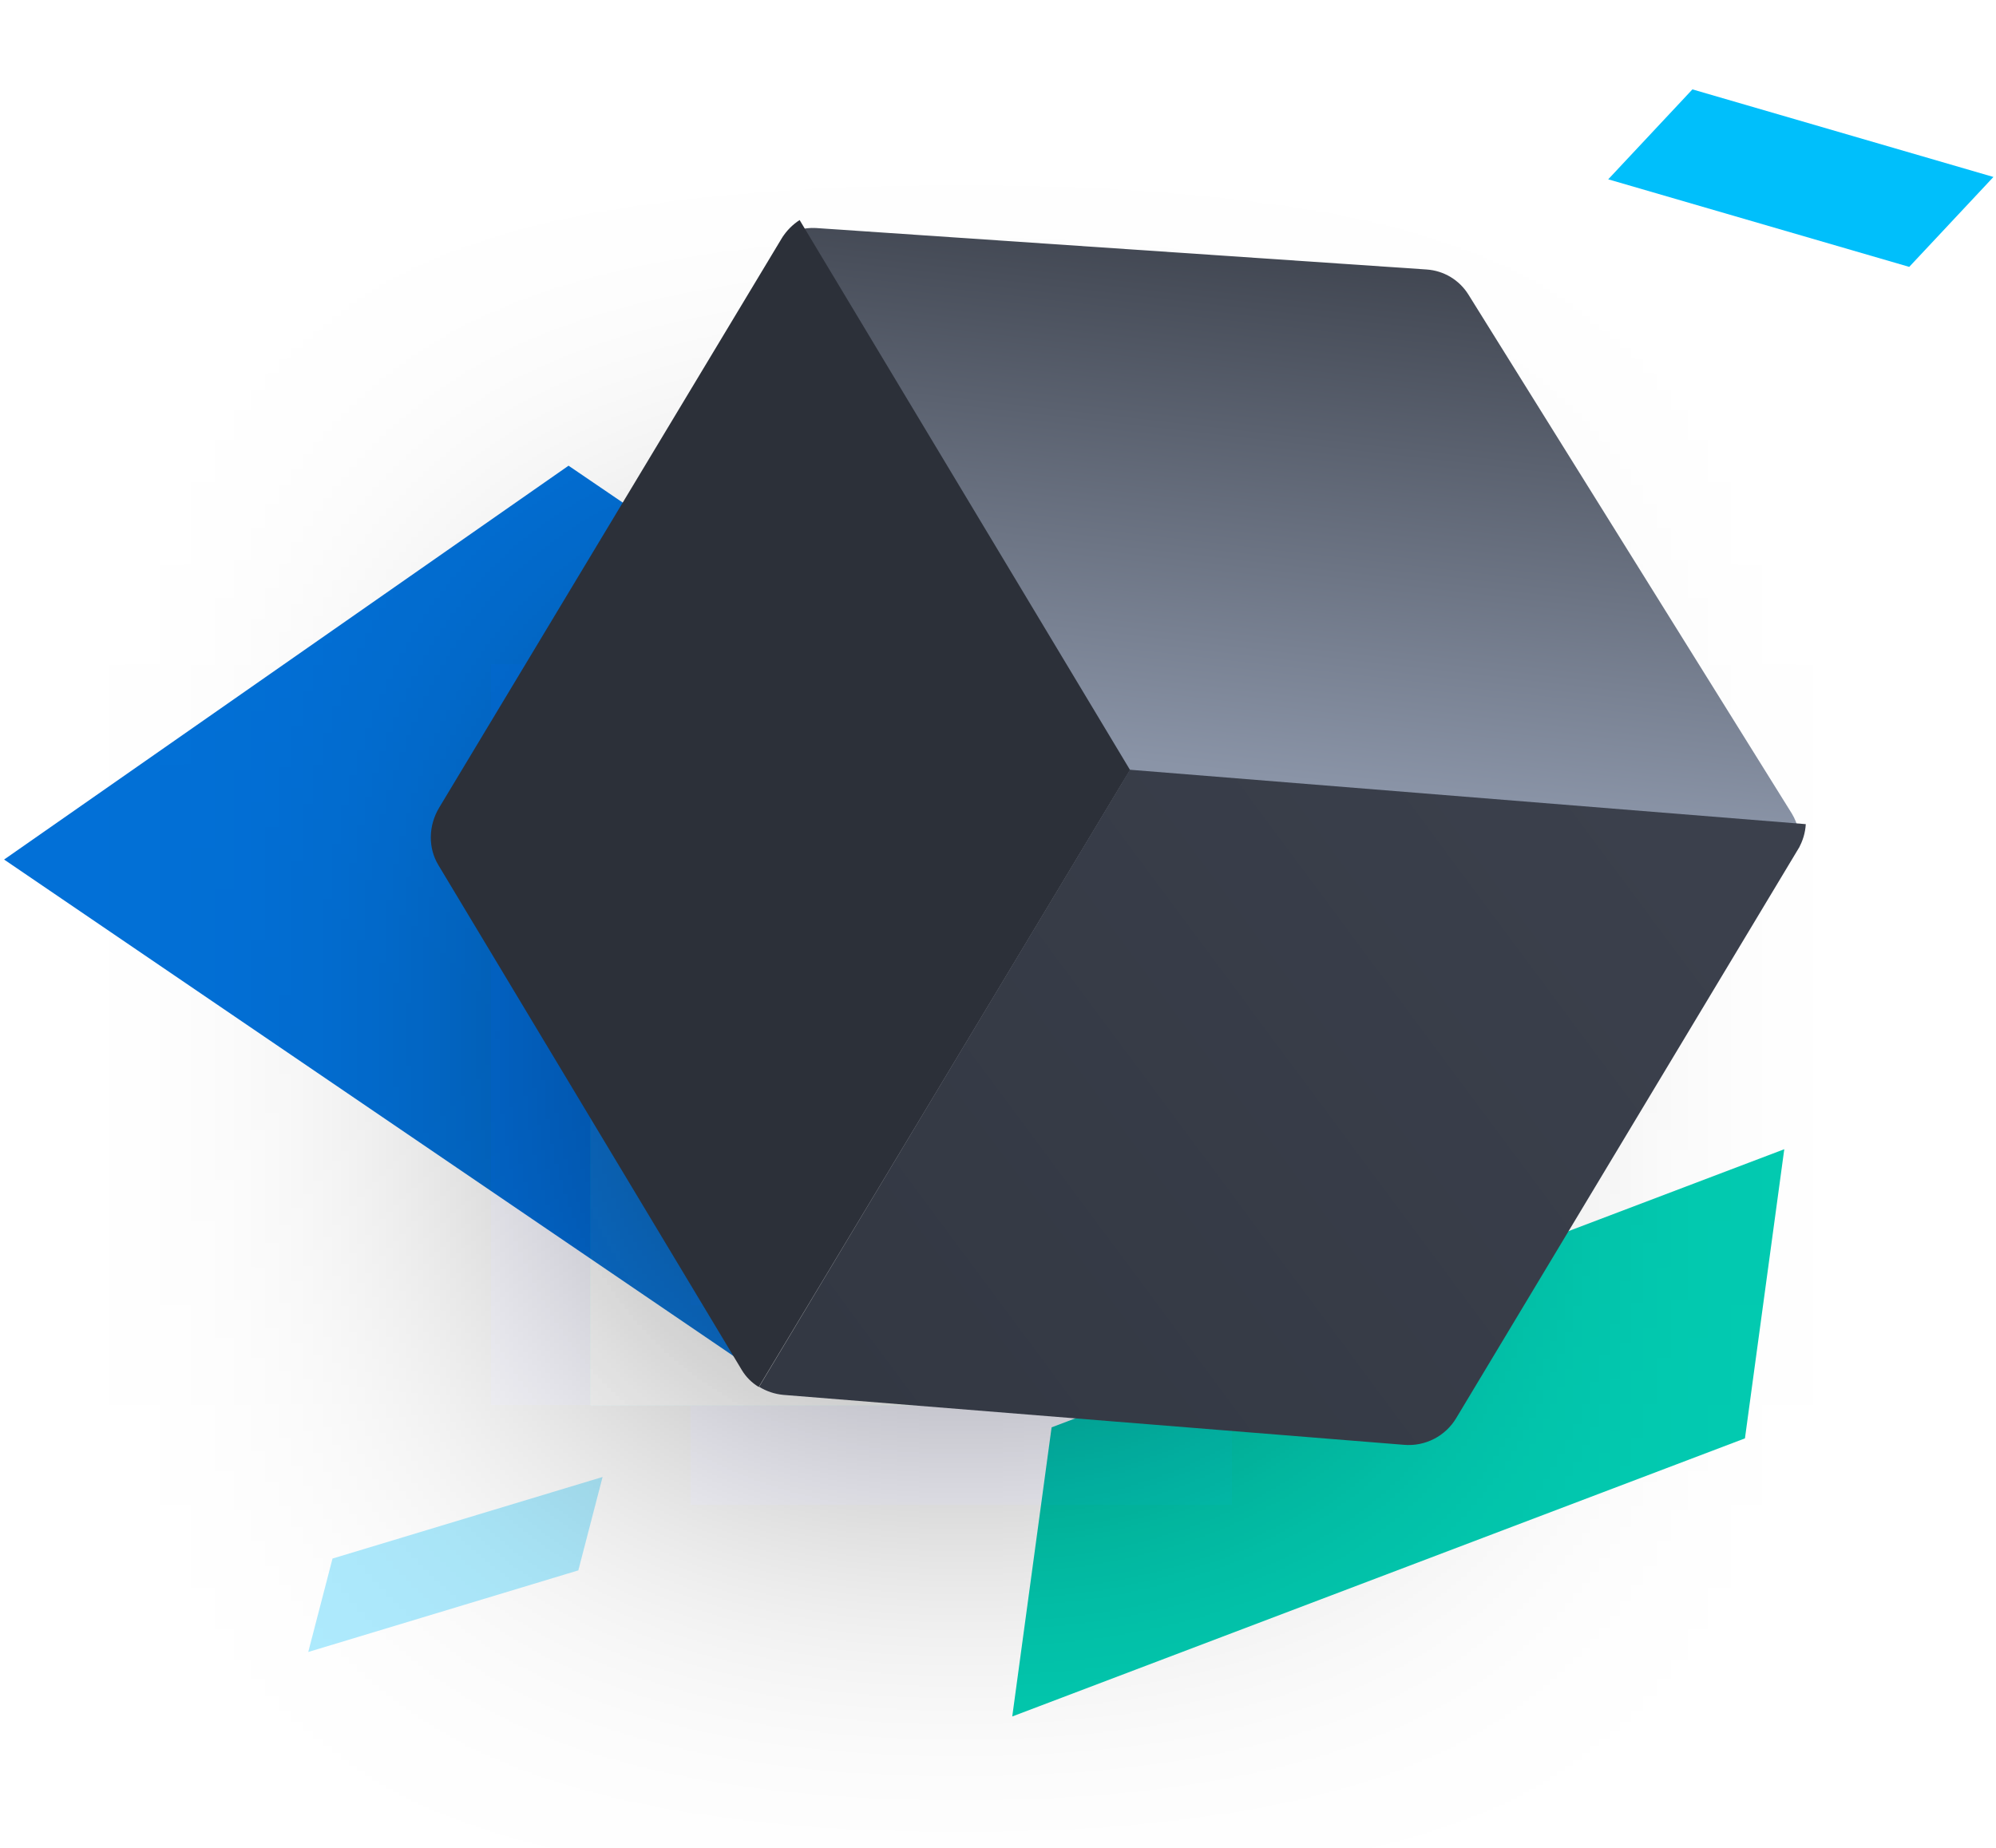
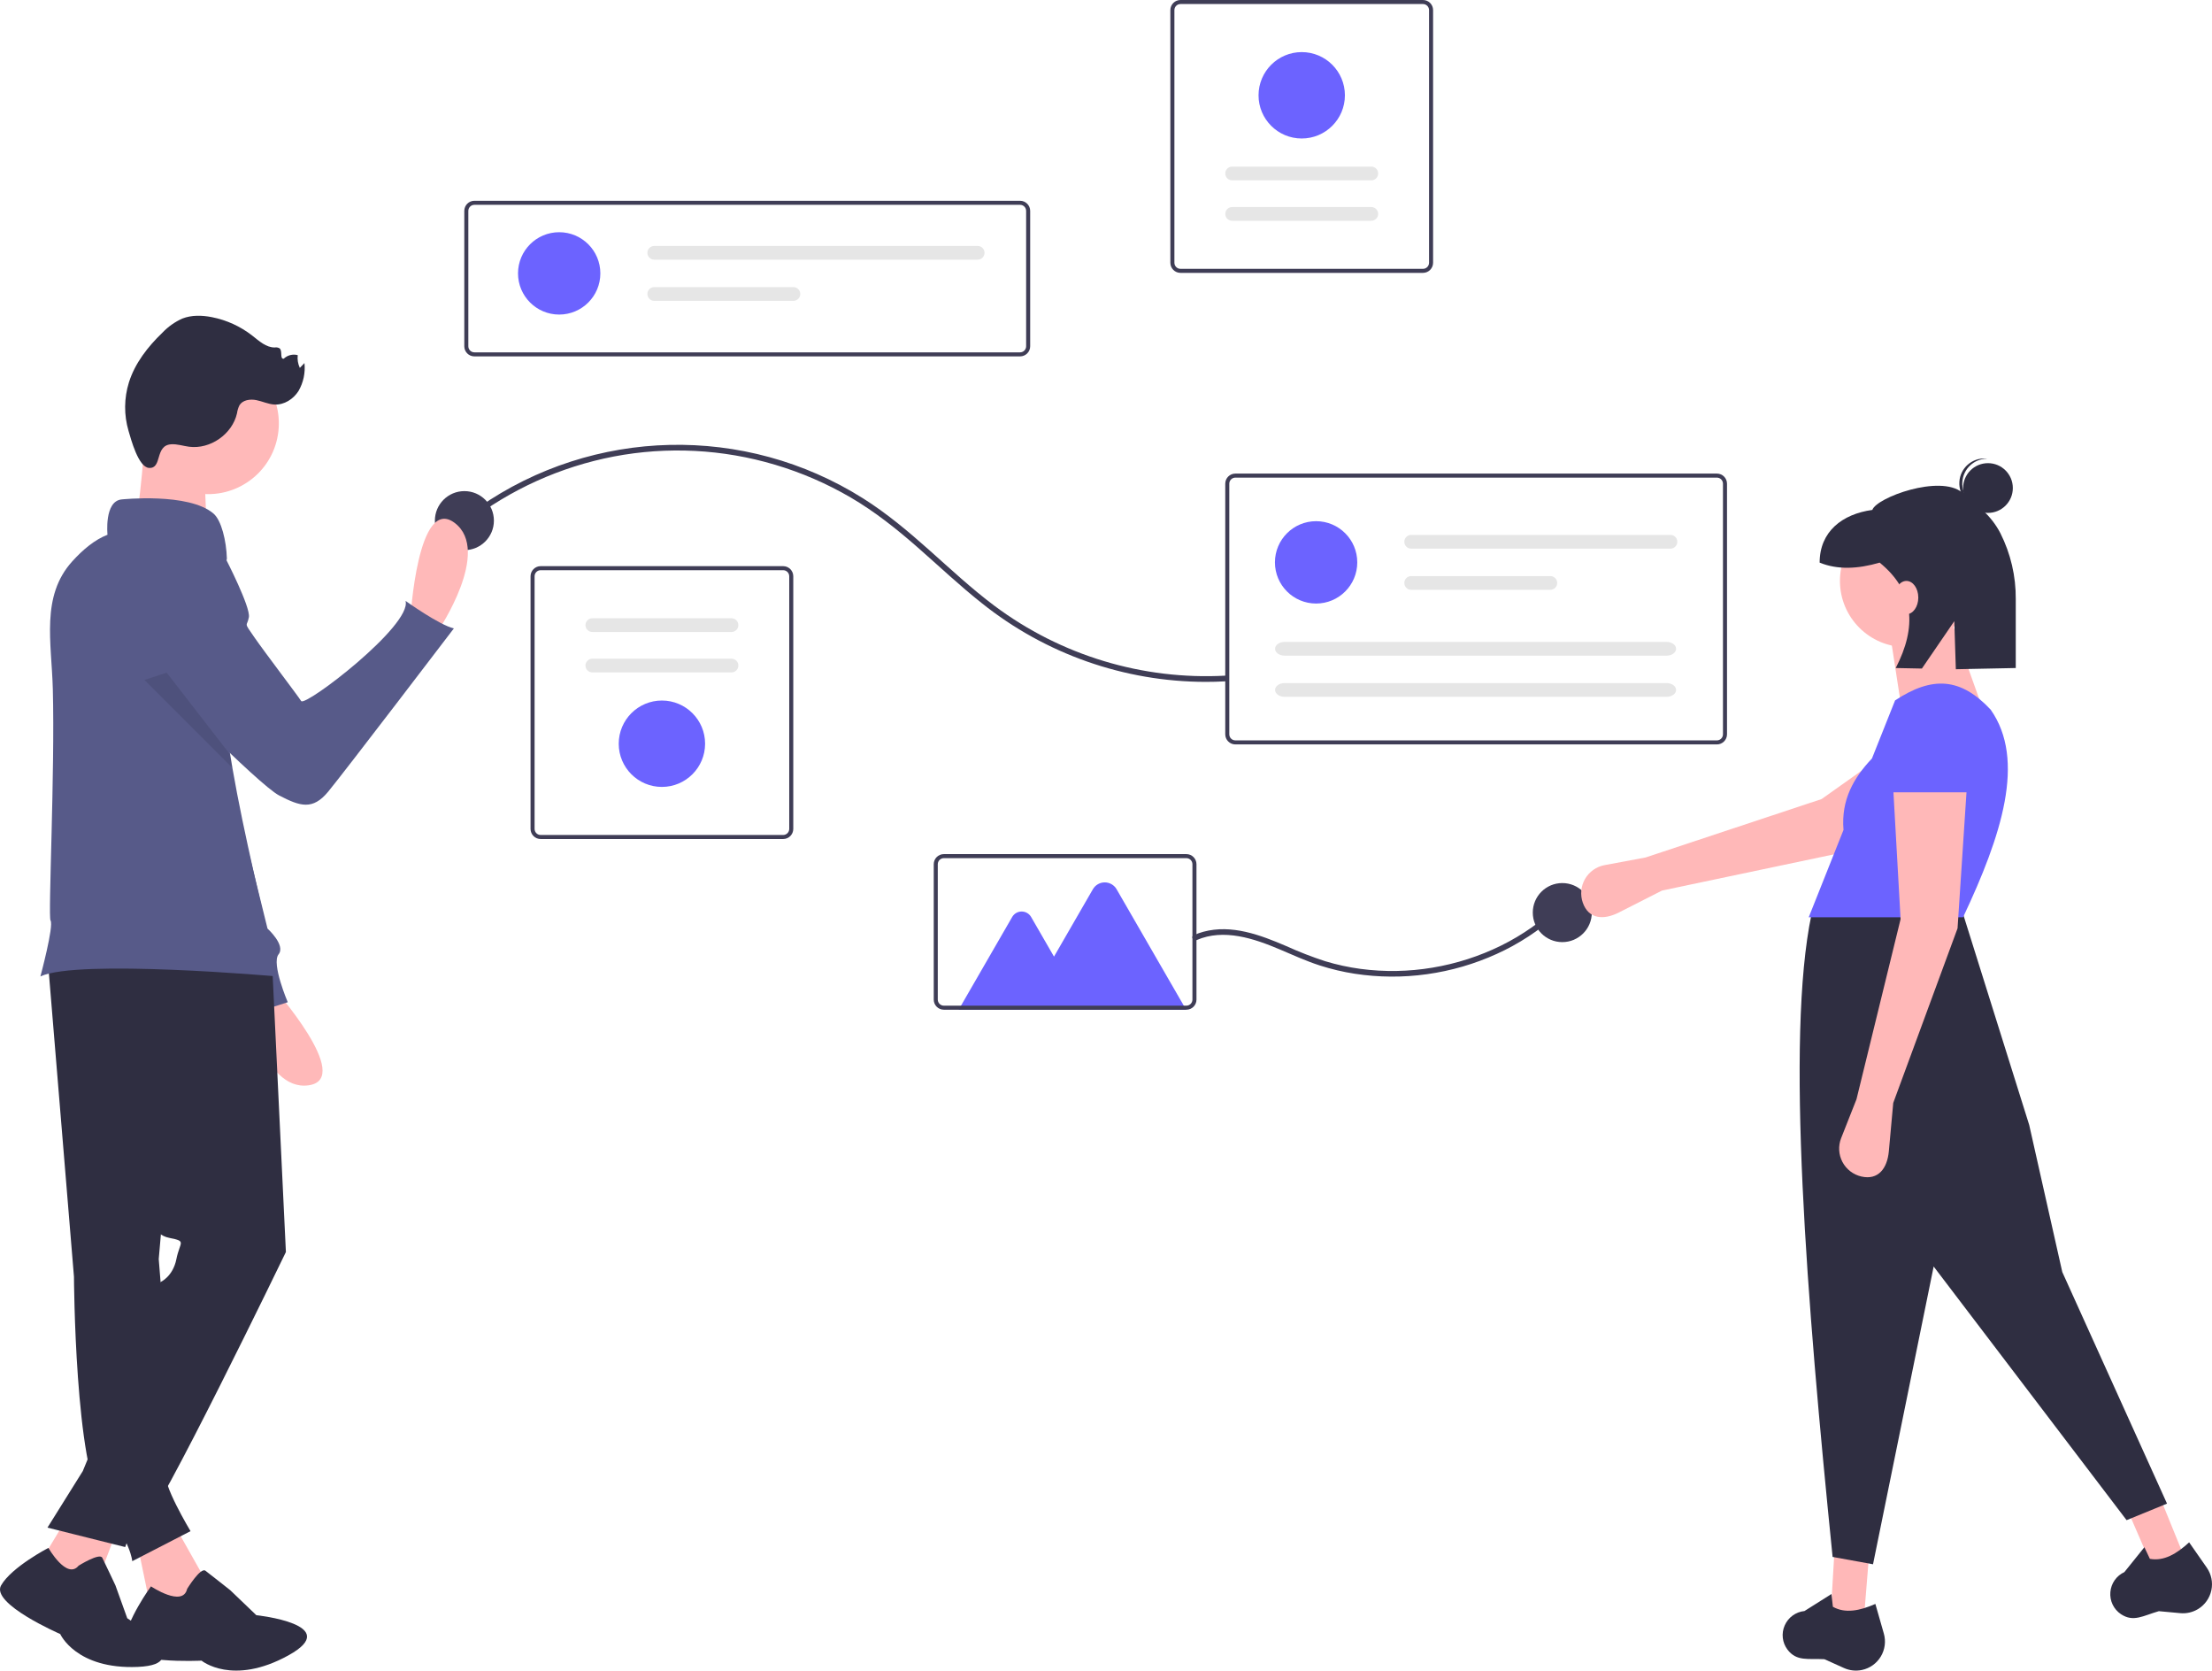
- <svg xmlns="http://www.w3.org/2000/svg" width="108" height="100">
-   <defs>
-     <filter x="-90%" y="-90%" width="280%" height="280%" filterUnits="objectBoundingBox" id="a">
-       <feGaussianBlur stdDeviation="12" in="SourceGraphic" />
-     </filter>
-     <linearGradient x1="17.713%" y1="0%" x2="77.754%" y2="68.424%" id="b">
-       <stop stop-color="#2C3039" offset="0%" />
-       <stop stop-color="#8A94A7" offset="100%" />
-     </linearGradient>
-     <linearGradient x1="49.892%" y1=".428%" x2="24.856%" y2="100%" id="c">
-       <stop stop-color="#3B404C" offset="0%" />
-       <stop stop-color="#333843" offset="100%" />
-     </linearGradient>
-   </defs>
-   <g fill="none" fill-rule="evenodd">
-     <path fill-opacity=".32" fill="#00BFFB" d="M31.292 84.984l1.313-5.055-14.613 4.415-1.313 5.056z" />
-     <path d="M41.203 74.416L.222 46.516l30.541-21.314 23.908 16.277-11.69 10.84-1.706 22-.072.097z" fill="#0270D7" />
-     <path fill="#00BFFB" d="M103.305 14.443l4.556-4.866-16.287-4.74-4.556 4.867z" />
-     <path fill="#02CBB1" d="M56.9 77.244L54.771 92.89 94.416 77.84l2.128-15.648z" />
-     <path fill-opacity=".48" fill="#1D2026" filter="url(#a)" d="M31.778 38.241h40v40h-40z" transform="translate(.222 -2.241)" />
-     <path d="M88.023 31.352a2.962 2.962 0 0 0-1.296-1.359l-29.464-15.06a2.888 2.888 0 0 0-2.634.001L25.147 30.03a2.972 2.972 0 0 0-1.298 1.361l32.078 16.398 32.096-16.436z" fill="url(#b)" fill-rule="nonzero" transform="rotate(31 66.542 55.443)" />
-     <path d="M43.266 11.908a3.154 3.154 0 0 0-.96.977L23.763 43.707c-.586.974-.605 2.174-.048 3.1l16.423 27.335c.228.379.543.693.917.917l20.09-33.39-17.878-29.76z" fill="#2C3039" fill-rule="nonzero" />
-     <path d="M38.935 50.59v38.956a3.04 3.04 0 0 0 1.35-.3L70.47 74.263a2.994 2.994 0 0 0 1.67-2.697V35.608a2.98 2.98 0 0 0-.342-1.33L38.935 50.59z" fill="url(#c)" transform="rotate(31 66.143 86.153)" />
-   </g>
+ <svg xmlns="http://www.w3.org/2000/svg" id="bab7d7d3-5265-4add-b9d0-a4ec8bbdc3a5" data-name="Layer 1" width="965.825" height="729.214" viewBox="0 0 965.825 729.214">
+   <path d="M562.481,240.958H324.224a4.417,4.417,0,0,1-4.412-4.412V177.444a4.417,4.417,0,0,1,4.412-4.412H562.481a4.417,4.417,0,0,1,4.412,4.412v59.101A4.417,4.417,0,0,1,562.481,240.958ZM324.224,174.797a2.65,2.65,0,0,0-2.647,2.647v59.101a2.65,2.65,0,0,0,2.647,2.647H562.481a2.65,2.65,0,0,0,2.647-2.647V177.444a2.65,2.65,0,0,0-2.647-2.647Z" transform="translate(-117.0873 -85.39315)" fill="#3f3d56" />
+   <circle cx="244.157" cy="119.334" r="17.973" fill="#6c63ff" />
+   <path d="M402.753,192.745a2.995,2.995,0,0,0,0,5.991H543.968a2.995,2.995,0,0,0,0-5.991Z" transform="translate(-117.0873 -85.39315)" fill="#e6e6e6" />
+   <path d="M402.753,210.718a2.995,2.995,0,1,0,0,5.991H463.518a2.995,2.995,0,1,0,0-5.991Z" transform="translate(-117.0873 -85.39315)" fill="#e6e6e6" />
+   <path d="M459.044,451.627H353.152a4.417,4.417,0,0,1-4.412-4.412V336.933a4.417,4.417,0,0,1,4.412-4.412H459.044a4.417,4.417,0,0,1,4.412,4.412V447.215A4.417,4.417,0,0,1,459.044,451.627ZM353.152,334.285a2.65,2.65,0,0,0-2.647,2.647V447.215a2.65,2.65,0,0,0,2.647,2.647H459.044a2.65,2.65,0,0,0,2.647-2.647V336.933a2.65,2.65,0,0,0-2.647-2.647Z" transform="translate(-117.0873 -85.39315)" fill="#3f3d56" />
+   <path d="M375.715,355.263a2.995,2.995,0,0,0,0,5.991h60.765a2.995,2.995,0,0,0,0-5.991Z" transform="translate(-117.0873 -85.39315)" fill="#e6e6e6" />
+   <path d="M375.715,372.911a2.995,2.995,0,1,0,0,5.991h60.765a2.995,2.995,0,1,0,0-5.991Z" transform="translate(-117.0873 -85.39315)" fill="#e6e6e6" />
+   <path d="M406.098,428.885A18.855,18.855,0,1,1,424.953,410.03,18.876,18.876,0,0,1,406.098,428.885Z" transform="translate(-117.0873 -85.39315)" fill="#6c63ff" />
+   <path d="M632.513,85.393H738.405a4.417,4.417,0,0,1,4.412,4.412V200.088a4.417,4.417,0,0,1-4.412,4.412H632.513a4.417,4.417,0,0,1-4.412-4.412V89.805A4.417,4.417,0,0,1,632.513,85.393ZM738.405,202.735a2.65,2.65,0,0,0,2.647-2.647V89.805a2.65,2.65,0,0,0-2.647-2.647H632.513a2.65,2.65,0,0,0-2.647,2.647V200.088a2.65,2.65,0,0,0,2.647,2.647Z" transform="translate(-117.0873 -85.39315)" fill="#3f3d56" />
+   <path d="M715.842,181.758a2.995,2.995,0,1,0,0-5.991H655.077a2.995,2.995,0,1,0,0,5.991Z" transform="translate(-117.0873 -85.39315)" fill="#e6e6e6" />
+   <path d="M715.842,164.109a2.995,2.995,0,1,0,0-5.991H655.077a2.995,2.995,0,1,0,0,5.991Z" transform="translate(-117.0873 -85.39315)" fill="#e6e6e6" />
+   <path d="M685.459,108.135a18.855,18.855,0,1,1-18.855,18.855A18.876,18.876,0,0,1,685.459,108.135Z" transform="translate(-117.0873 -85.39315)" fill="#6c63ff" />
+   <path d="M321.172,313.551a150.953,150.953,0,0,1,63.905-28.889,148.77,148.77,0,0,1,70.528,3.624,150.459,150.459,0,0,1,32.912,14.261c10.559,6.173,20.1,13.771,29.28,21.816,9.299,8.15,18.293,16.663,28.001,24.336a156.871,156.871,0,0,0,97.604,34.335q4.397.007,8.787-.242c1.587-.087,1.597-2.567,0-2.48a154.343,154.343,0,0,1-100.896-30.488c-10.062-7.524-19.249-16.126-28.628-24.463-9.093-8.082-18.43-15.944-28.746-22.437a151.858,151.858,0,0,0-167.662,3.822c-2.328,1.619-4.602,3.31-6.839,5.052-1.258.979.508,2.722,1.753,1.753Z" transform="translate(-117.0873 -85.39315)" fill="#3f3d56" />
+   <circle cx="202.769" cy="227.257" r="12.886" fill="#3f3d56" />
+   <circle cx="682.146" cy="398.345" r="12.886" fill="#3f3d56" />
+   <path d="M866.739,410.334H656.482a4.417,4.417,0,0,1-4.412-4.412v-109.4A4.417,4.417,0,0,1,656.482,292.11h210.257a4.417,4.417,0,0,1,4.412,4.412v109.4A4.417,4.417,0,0,1,866.739,410.334ZM656.482,293.875a2.65,2.65,0,0,0-2.647,2.647v109.4a2.65,2.65,0,0,0,2.647,2.647h210.257a2.65,2.65,0,0,0,2.647-2.647v-109.4a2.65,2.65,0,0,0-2.647-2.647Z" transform="translate(-117.0873 -85.39315)" fill="#3f3d56" />
+   <circle cx="574.65" cy="245.471" r="17.973" fill="#6c63ff" />
+   <path d="M733.246,318.883a2.995,2.995,0,1,0,0,5.991H846.461a2.995,2.995,0,1,0,0-5.991Z" transform="translate(-117.0873 -85.39315)" fill="#e6e6e6" />
+   <path d="M733.246,336.856a2.995,2.995,0,1,0,0,5.991h60.765a2.995,2.995,0,1,0,0-5.991Z" transform="translate(-117.0873 -85.39315)" fill="#e6e6e6" />
+   <path d="M677.952,365.589c-2.279,0-4.133,1.344-4.133,2.995s1.854,2.995,4.133,2.995H844.785c2.279,0,4.133-1.344,4.133-2.995s-1.854-2.995-4.133-2.995Z" transform="translate(-117.0873 -85.39315)" fill="#e6e6e6" />
+   <path d="M677.952,383.562c-2.279,0-4.133,1.344-4.133,2.995s1.854,2.995,4.133,2.995H844.785c2.279,0,4.133-1.344,4.133-2.995s-1.854-2.995-4.133-2.995Z" transform="translate(-117.0873 -85.39315)" fill="#e6e6e6" />
+   <path d="M639.58,495.734c11.862-5.146,25.105-.66,36.286,4.083,5.758,2.443,11.455,5.05,17.414,6.979a99.26,99.26,0,0,0,15.353,3.638,108.498,108.498,0,0,0,31.539.193,110.124,110.124,0,0,0,30.437-8.85,102.921,102.921,0,0,0,26.342-17.223q1.497-1.352,2.936-2.767c1.142-1.119-.612-2.871-1.753-1.753a99.998,99.998,0,0,1-25.698,18.141,107.649,107.649,0,0,1-29.857,9.592,105.438,105.438,0,0,1-31.462.543,99.05,99.05,0,0,1-15.405-3.349,162.963,162.963,0,0,1-17.002-6.603c-11.285-4.846-23.823-9.592-36.223-6.25a30.212,30.212,0,0,0-4.16,1.485c-1.46.633-.199,2.77,1.251,2.141Z" transform="translate(-117.0873 -85.39315)" fill="#3f3d56" />
+   <path d="M634.998,526.146H535.661l23.377-40.491a4.774,4.774,0,0,1,8.268,0l9.986,17.297L594.274,473.541a5.977,5.977,0,0,1,10.352,0Z" transform="translate(-117.0873 -85.39315)" fill="#6c63ff" />
+   <path d="M635.091,526.135H529.199a4.417,4.417,0,0,1-4.412-4.412V462.621a4.417,4.417,0,0,1,4.412-4.412H635.091a4.417,4.417,0,0,1,4.412,4.412v59.101A4.417,4.417,0,0,1,635.091,526.135ZM529.199,459.974a2.65,2.65,0,0,0-2.647,2.647v59.101a2.65,2.65,0,0,0,2.647,2.647H635.091a2.65,2.65,0,0,0,2.647-2.647V462.621a2.65,2.65,0,0,0-2.647-2.647Z" transform="translate(-117.0873 -85.39315)" fill="#3f3d56" />
+   <path d="M842.785,474.12l-18.875,9.585c-6.737,3.421-13.239,2.836-15.728-4.297v0A12.481,12.481,0,0,1,817.675,463.025l17.939-3.349,76.829-25.49,46.54-33.001,17.061,27.181L922.268,457.384Z" transform="translate(-117.0873 -85.39315)" fill="#ffb8b8" />
+   <polygon points="813.808 706.872 799.366 704.465 800.971 677.187 816.215 677.187 813.808 706.872" fill="#ffb8b8" />
+   <polygon points="953.968 680.229 939.992 684.589 929.131 659.516 942.738 652.646 953.968 680.229" fill="#ffb8b8" />
+   <path d="M1063.272,741.721l-17.65,7.221L961.382,638.225,934.906,768.196l-17.65-3.209C905.934,652.935,896.701,538.643,908.03,484.587l65.386-2.808,29.685,94.67,14.441,64.183Z" transform="translate(-117.0873 -85.39315)" fill="#2f2e41" />
+   <path d="M930.1,814.326h0a12.672,12.672,0,0,1-7.855-.835l-8.579-3.86c-7.193-.369-12.091,1.063-16.096-4.163a10.496,10.496,0,0,1-1.225-10.582h0a10.569,10.569,0,0,1,8.631-6.28l11.783-7.425.618,5.566c5.385,3.051,11.779,1.733,18.554-1.237l3.698,12.944A12.672,12.672,0,0,1,930.1,814.326Z" transform="translate(-117.0873 -85.39315)" fill="#2f2e41" />
+   <path d="M1076.774,787.774h0a12.672,12.672,0,0,1-7.701,1.761l-9.367-.865c-6.923,1.987-11.091,4.932-16.576,1.29a10.496,10.496,0,0,1-4.595-9.61h0a10.569,10.569,0,0,1,6.124-8.743l8.733-10.849,2.392,5.064c6.084,1.137,11.704-2.186,17.147-7.195l7.701,11.041A12.672,12.672,0,0,1,1076.774,787.774Z" transform="translate(-117.0873 -85.39315)" fill="#2f2e41" />
+   <circle cx="832.26" cy="253.579" r="28.882" fill="#ffb8b8" />
+   <polygon points="867.561 314.553 829.853 306.53 825.04 275.241 851.515 269.625 867.561 314.553" fill="#ffb8b8" />
+   <path d="M974.218,485.791H906.826L922.017,447.653c-1.104-13.123,4.458-22.775,12.418-31.178l10.099-25.355c16.317-10.739,28.619-9.937,41.719,4.011C1001.784,417.123,991.034,450.18,974.218,485.791Z" transform="translate(-117.0873 -85.39315)" fill="#6c63ff" />
+   <path d="M943.732,566.822l-1.917,21.082c-.684,7.525-4.636,12.721-12.001,11.037h0a12.481,12.481,0,0,1-8.828-16.75l6.7-16.974L946.941,486.593l-3.209-56.962h32.092l-4.011,60.974Z" transform="translate(-117.0873 -85.39315)" fill="#ffb8b8" />
+   <path d="M978.23,431.235H941.325l2.587-24.075a16.701,16.701,0,0,1,15.853-15.999h0a16.701,16.701,0,0,1,17.522,16.026Z" transform="translate(-117.0873 -85.39315)" fill="#6c63ff" />
+   <circle cx="868.006" cy="213.025" r="10.856" fill="#2f2e41" />
+   <path d="M973.907,295.761a10.848,10.848,0,0,1,10.851-10.147c-.224-.028-.446-.063-.675-.078a10.856,10.856,0,0,0-1.393,21.667c.229.015.453.009.679.009A10.848,10.848,0,0,1,973.907,295.761Z" transform="translate(-117.0873 -85.39315)" fill="#2f2e41" />
+   <path d="M973.846,300.396c-9.682-8.032-37.452,2.176-39.244,7.576-13.093,1.784-23.005,9.423-23.005,23.005v0c7.784,3.189,16.637,2.796,26.207,0,15.255,12.432,16.301,28.06,7.023,46.011l11.414.228,14.148-20.678.677,20.974,26.163-.525V346.932a62.841,62.841,0,0,0-6.71-28.79C986.441,310.221,980.114,305.596,973.846,300.396Z" transform="translate(-117.0873 -85.39315)" fill="#2f2e41" />
+   <ellipse cx="832.396" cy="260.84" rx="5.191" ry="7.268" fill="#ffb8b8" />
+   <path d="M296.282,355.456s3.125-54.09,19.348-41.8-7.085,46.816-7.085,46.816Z" transform="translate(-117.0873 -85.39315)" fill="#ffb9b9" />
+   <path d="M235.923,515.9s36.038,40.457,15.875,43.238-28.094-38.114-28.094-38.114Z" transform="translate(-117.0873 -85.39315)" fill="#ffb9b9" />
+   <path d="M188.897,324.395h0A23.734,23.734,0,0,1,206.36,344.045l11.463,81.591,16.07,65.084s8.035,7.232,4.821,11.249,4.018,20.891,4.018,20.891l-20.088,6.428s-2.411-16.874-6.428-17.677c-3.531-.706-43.055-106.289-52.581-131.867-1.314-3.527-2.057-5.533-2.057-5.533S163.185,320.378,188.897,324.395Z" transform="translate(-117.0873 -85.39315)" fill="#575a89" />
+   <path d="M192.566,749.885l12.338,21.865c9.555,20.4,1.064,24.105-22.363,13.993l-5.34-25.818Z" transform="translate(-117.0873 -85.39315)" fill="#ffb9b9" />
+   <path d="M198.792,778.945s5.857-9.536,7.976-7.94,10.856,8.513,10.856,8.513L229.005,790.419s38.453,4.065,14.019,17.539-37.937,2.302-37.937,2.302-34.222,1.78-33.67-7.768,11.589-24.654,11.589-24.654S196.916,787.164,198.792,778.945Z" transform="translate(-117.0873 -85.39315)" fill="#2f2e41" />
+   <path d="M137.815,502.732,149.382,642.695s.386,83.67,12.724,99.864S174.83,766.85,174.83,766.85l25.448-13.11s-13.11-21.844-10.41-25.188a18.638,18.638,0,0,0,3.47-7.2l-6.94-86.369,13.11-150.374Z" transform="translate(-117.0873 -85.39315)" fill="#2f2e41" />
+   <path d="M155.551,766.85" transform="translate(-117.0873 -85.39315)" fill="none" stroke="#3f3d56" stroke-miterlimit="10" />
+   <polygon points="52.344 664.492 41.548 693.024 17.064 682.788 29.981 661.407 52.344 664.492" fill="#ffb9b9" />
+   <path d="M151.421,768.807s9.183-5.739,10.331-3.444,5.739,12.052,5.739,12.052l5.165,14.348s31.566,20.087,4.591,21.235-33.861-14.348-33.861-14.348S112.968,785.451,117.559,777.416s20.661-16.368,20.661-16.368S146.255,775.12,151.421,768.807Z" transform="translate(-117.0873 -85.39315)" fill="#2f2e41" />
+   <path d="M235.751,503.117l6.169,128.782s-56.294,116.443-62.463,119.528a15.488,15.488,0,0,0-7.711,9.254l-33.931-8.483,15.423-24.677,33.931-82.513s5.398-2.313,6.94-10.025,4.627-7.711-3.085-9.254-7.711-9.254-7.711-9.254L157.865,499.262Z" transform="translate(-117.0873 -85.39315)" fill="#2f2e41" />
+   <circle cx="207.989" cy="270.231" r="30.846" transform="translate(-209.1556 346.8549) rotate(-80.78252)" fill="#ffb9b9" />
+   <path d="M180.613,272.159s-2.313,39.329-5.398,43.184,32.388,3.085,32.388,3.085-2.313-33.159,0-36.244S180.613,272.159,180.613,272.159Z" transform="translate(-117.0873 -85.39315)" fill="#ffb9b9" />
+   <path d="M238.061,511.601s-87.14-7.71-103.33,0c0,0,5.96-22.11,4.42-24.42-1.12-1.69,1.97-64.67,1-101-.55-20.5-5.28-40.52,8.47-55.74,4.68-5.17,9.9-9.51,15.41-11.63,0,0-1.54-14.65,6.17-15.42,0,0,29.31-3.09,40.1,6.17,3.45,2.94,5.62,11.9,5.85,19.62-5.34,26.26-3.45,55.4,1.45,85.63.3,1.92.63,3.85.96,5.78C223.761,450.571,231.621,481.481,238.061,511.601Z" transform="translate(-117.0873 -85.39315)" fill="#575a89" />
+   <path d="M191.875,279.32c2.609-.156,5.156.726,7.746,1.07,9.268,1.23,18.91-5.495,20.956-14.618a11.216,11.216,0,0,1,1.072-3.492c1.426-2.329,4.675-2.773,7.353-2.237s5.216,1.789,7.944,1.932c4.211.221,8.254-2.371,10.498-5.941a20.148,20.148,0,0,0,2.577-12.169l-2.019,2.119a10.254,10.254,0,0,1-.914-5.573,6.467,6.467,0,0,0-6.125,1.567c-1.78.189-.437-3.302-1.759-4.508a3.059,3.059,0,0,0-2.152-.403c-3.787.037-6.85-2.86-9.834-5.192a41.789,41.789,0,0,0-17.65-8.051c-4.276-.834-8.823-.968-12.878.624a27.51,27.51,0,0,0-8.697,6.169c-6.349,6.105-11.971,13.278-14.612,21.68a36.497,36.497,0,0,0-.175,21.163c1.064,3.592,4.272,15.894,8.967,16.18C188.073,290.001,184.531,279.758,191.875,279.32Z" transform="translate(-117.0873 -85.39315)" fill="#2f2e41" />
+   <path d="M204.643,328.181l11.051,1.184s10.848,21.046,10.06,25.436-2.503,1.725,2.379,8.748,18.738,25.178,20.453,27.843,48.489-33.022,45.581-43.714c0,0,14.772,10.598,21.101,12.008,0,0-48.203,63.218-54.921,71.308s-12.123,6.429-21.355,1.632-55.933-52.644-55.933-52.644Z" transform="translate(-117.0873 -85.39315)" fill="#575a89" />
+   <path d="M218.561,420.591l-38.41-38.41,9.72-3.17,27.73,35.8C217.901,416.731,218.231,418.661,218.561,420.591Z" transform="translate(-117.0873 -85.39315)" opacity="0.1" style="isolation:isolate" />
</svg>
